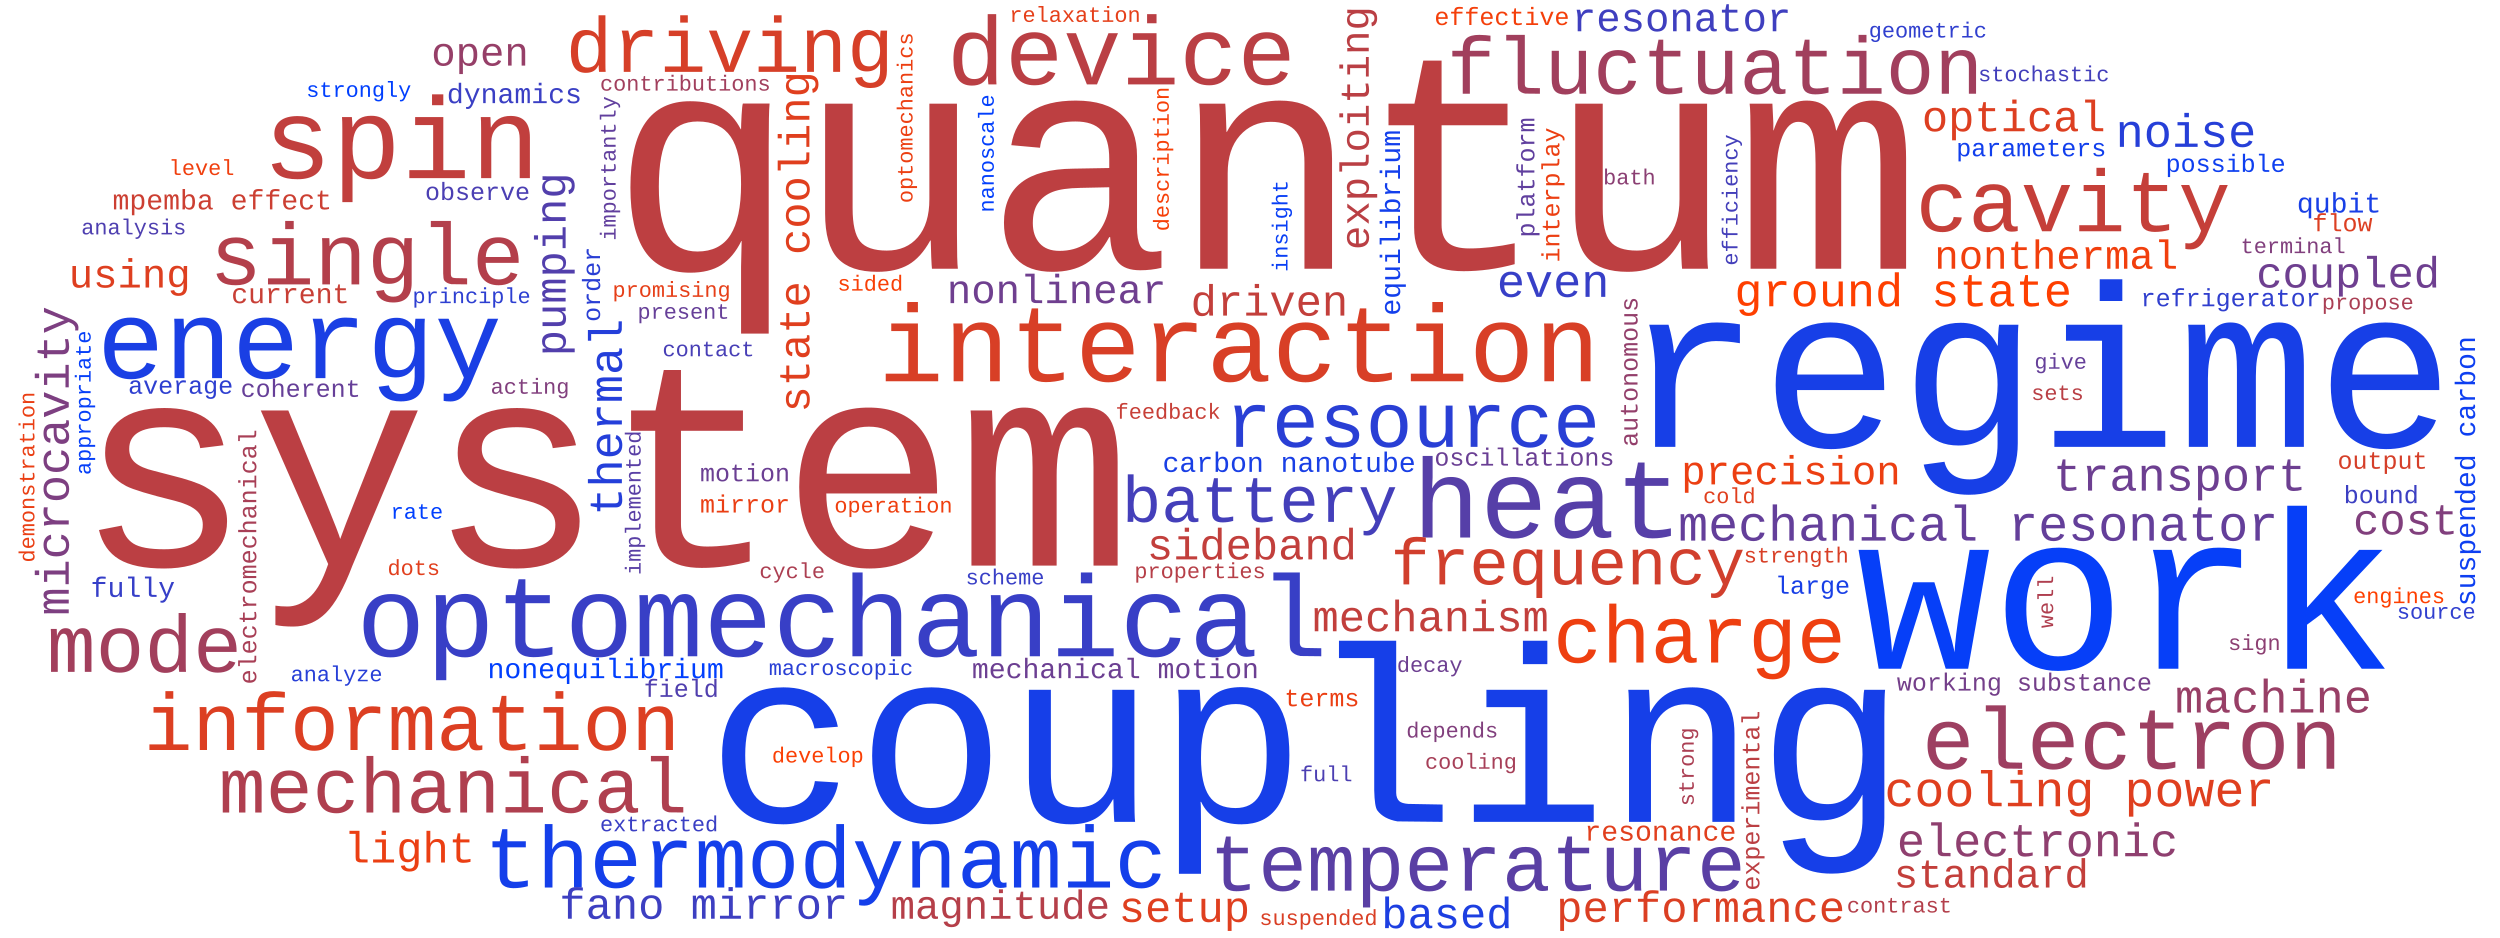
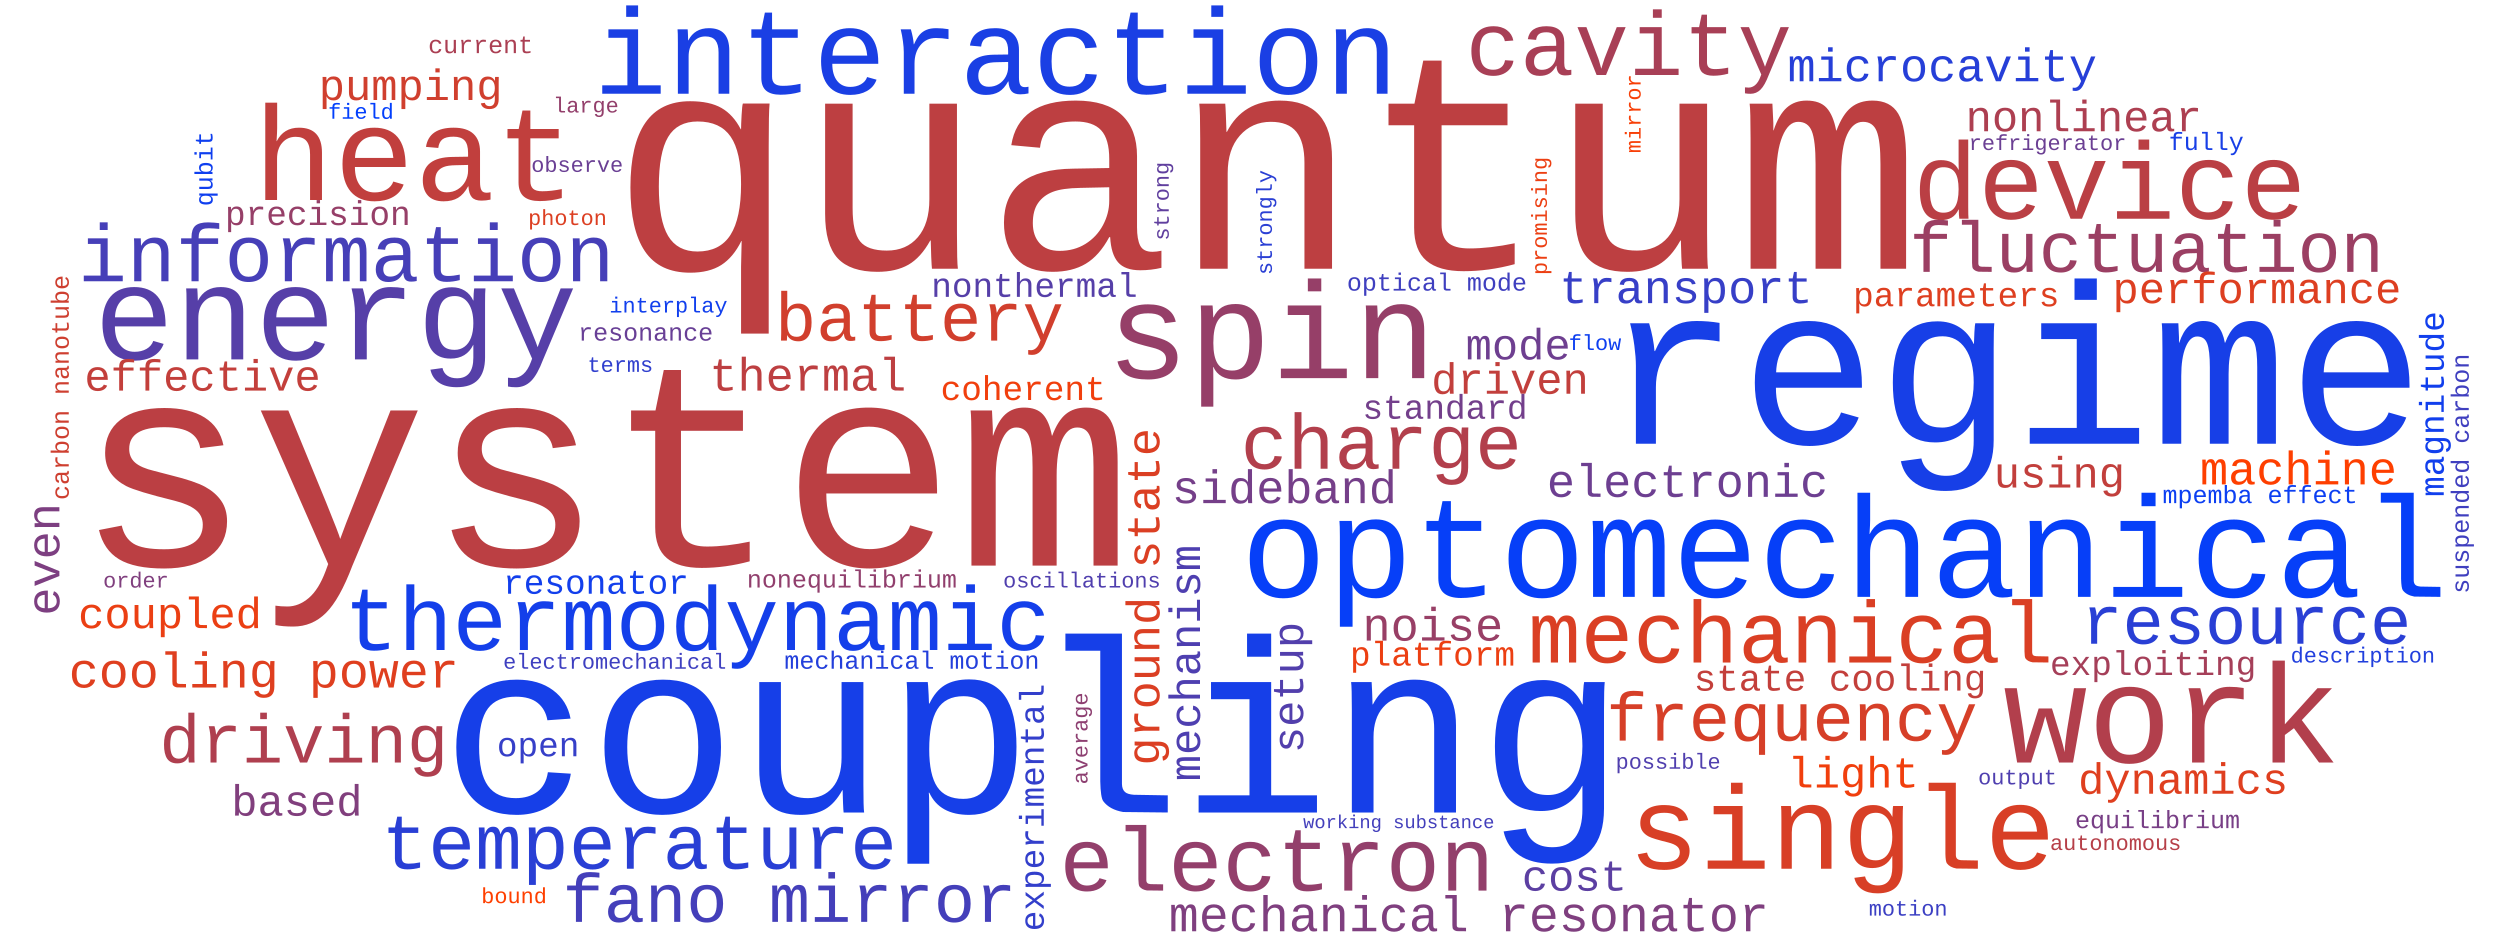
<svg xmlns="http://www.w3.org/2000/svg" width="800" height="300">
  <style>text{font-family:'Liberation Mono';font-weight:normal;font-style:normal;}</style>
  <rect width="100%" height="100%" style="fill:#ffffff00" />
  <text transform="translate(195,86)" font-size="100" style="fill:#BD3F41FF">quantum</text>
  <text transform="translate(24,181)" font-size="94" style="fill:#BB3F43FF">system</text>
-   <text transform="translate(226,263)" font-size="80" style="fill:#163FE8FF">coupling</text>
-   <text transform="translate(519,143)" font-size="74" style="fill:#173FE7FF">regime</text>
-   <text transform="translate(594,214)" font-size="72" style="fill:#063FF8FF">work</text>
-   <text transform="translate(114,210)" font-size="37" style="fill:#383FC6FF">optomechanical</text>
-   <text transform="translate(84,57)" font-size="37" style="fill:#C13F3DFF">spin</text>
-   <text transform="translate(452,172)" font-size="36" style="fill:#563FA8FF">heat</text>
-   <text transform="translate(31,121)" font-size="36" style="fill:#1A3FE4FF">energy</text>
-   <text transform="translate(281,122)" font-size="35" style="fill:#D83F26FF">interaction</text>
-   <text transform="translate(303,27)" font-size="31" style="fill:#BA3F44FF">device</text>
-   <text transform="translate(155,284)" font-size="28" style="fill:#143FEAFF">thermodynamic</text>
-   <text transform="translate(615,246)" font-size="28" style="fill:#9D3F61FF">electron</text>
-   <text transform="translate(67,91)" font-size="28" style="fill:#B33F4BFF">single</text>
-   <text transform="translate(613,74)" font-size="28" style="fill:#C53F39FF">cavity</text>
-   <text transform="translate(46,240)" font-size="26" style="fill:#DC3F22FF">information</text>
-   <text transform="translate(15,215)" font-size="26" style="fill:#A23F5CFF">mode</text>
-   <text transform="translate(387,285)" font-size="26" style="fill:#5A3FA4FF">temperature</text>
-   <text transform="translate(497,212)" font-size="26" style="fill:#EE3F10FF">charge</text>
-   <text transform="translate(463,30)" font-size="26" style="fill:#A13F5DFF">fluctuation</text>
-   <text transform="translate(392,143)" font-size="25" style="fill:#293FD5FF">resource</text>
-   <text transform="translate(70,260)" font-size="25" style="fill:#AF3F4FFF">mechanical</text>
-   <text transform="translate(181,23)" font-size="25" style="fill:#D63F28FF">driving</text>
-   <text transform="translate(445,187)" font-size="21" style="fill:#D13F2DFF">frequency</text>
-   <text transform="translate(359,167)" font-size="21" style="fill:#443FBAFF">battery</text>
-   <text transform="translate(603,258)" font-size="16" style="fill:#DF3F1FFF">cooling power</text>
-   <text transform="translate(537,173)" font-size="16" style="fill:#643F9AFF">mechanical resonator</text>
-   <text transform="translate(199,165) rotate(-90)" font-size="15" style="fill:#243FDAFF">thermal</text>
-   <text transform="translate(607,274)" font-size="15" style="fill:#8F3F6FFF">electronic</text>
-   <text transform="translate(657,157)" font-size="15" style="fill:#6D3F91FF">transport</text>
-   <text transform="translate(479,95)" font-size="15" style="fill:#373FC7FF">even</text>
-   <text transform="translate(22,197) rotate(-90)" font-size="15" style="fill:#7D3F81FF">microcavity</text>
-   <text transform="translate(677,47)" font-size="15" style="fill:#263FD8FF">noise</text>
-   <text transform="translate(696,228)" font-size="15" style="fill:#983F66FF">machine</text>
-   <text transform="translate(555,98)" font-size="15" style="fill:#FE3F00FF">ground state</text>
-   <text transform="translate(498,295)" font-size="14" style="fill:#DB3F23FF">performance</text>
-   <text transform="translate(442,297)" font-size="14" style="fill:#1D3FE1FF">based</text>
-   <text transform="translate(381,101)" font-size="14" style="fill:#C33F3BFF">driven</text>
-   <text transform="translate(722,92)" font-size="14" style="fill:#6E3F90FF">coupled</text>
-   <text transform="translate(358,295)" font-size="14" style="fill:#DF3F1FFF">setup</text>
-   <text transform="translate(367,179)" font-size="14" style="fill:#C23F3CFF">sideband</text>
-   <text transform="translate(615,42)" font-size="14" style="fill:#DD3F21FF">optical</text>
-   <text transform="translate(753,171)" font-size="14" style="fill:#813F7DFF">cost</text>
-   <text transform="translate(420,202)" font-size="14" style="fill:#C23F3CFF">mechanism</text>
-   <text transform="translate(110,276)" font-size="14" style="fill:#EB3F13FF">light</text>
-   <text transform="translate(181,114) rotate(-90)" font-size="14" style="fill:#523FACFF">pumping</text>
-   <text transform="translate(259,132) rotate(-90)" font-size="14" style="fill:#E03F1EFF">state cooling</text>
-   <text transform="translate(179,294)" font-size="14" style="fill:#3D3FC1FF">fano mirror</text>
-   <text transform="translate(438,80) rotate(-90)" font-size="13" style="fill:#BA3F44FF">exploiting</text>
-   <text transform="translate(606,284)" font-size="13" style="fill:#C33F3BFF">standard</text>
-   <text transform="translate(619,86)" font-size="13" style="fill:#F13F0DFF">nonthermal</text>
-   <text transform="translate(22,92)" font-size="13" style="fill:#DE3F20FF">using</text>
-   <text transform="translate(538,155)" font-size="13" style="fill:#EC3F12FF">precision</text>
-   <text transform="translate(285,294)" font-size="13" style="fill:#B53F49FF">magnitude</text>
-   <text transform="translate(303,97)" font-size="13" style="fill:#6F3F8FFF">nonlinear</text>
-   <text transform="translate(503,10)" font-size="13" style="fill:#3F3FBFFF">resonator</text>
-   <text transform="translate(138,21)" font-size="13" style="fill:#963F68FF">open</text>
-   <text transform="translate(156,217)" font-size="9" style="fill:#013FFDFF">nonequilibrium</text>
-   <text transform="translate(143,33)" font-size="9" style="fill:#3A3FC4FF">dynamics</text>
-   <text transform="translate(448,101) rotate(-90)" font-size="9" style="fill:#123FECFF">equilibrium</text>
-   <text transform="translate(29,191)" font-size="9" style="fill:#363FC8FF">fully</text>
-   <text transform="translate(507,269)" font-size="9" style="fill:#E13F1DFF">resonance</text>
-   <text transform="translate(74,97)" font-size="9" style="fill:#C83F36FF">current</text>
-   <text transform="translate(735,68)" font-size="9" style="fill:#183FE6FF">qubit</text>
-   <text transform="translate(311,217)" font-size="9" style="fill:#6C3F92FF">mechanical motion</text>
-   <text transform="translate(792,194) rotate(-90)" font-size="9" style="fill:#0D3FF1FF">suspended carbon</text>
-   <text transform="translate(372,151)" font-size="9" style="fill:#193FE5FF">carbon nanotube</text>
-   <text transform="translate(36,67)" font-size="9" style="fill:#CC3F32FF">mpemba effect</text>
-   <text transform="translate(685,98)" font-size="8" style="fill:#303FCEFF">refrigerator</text>
-   <text transform="translate(41,126)" font-size="8" style="fill:#2E3FD0FF">average</text>
-   <text transform="translate(411,226)" font-size="8" style="fill:#EB3F13FF">terms</text>
-   <text transform="translate(568,190)" font-size="8" style="fill:#183FE6FF">large</text>
-   <text transform="translate(748,150)" font-size="8" style="fill:#D53F29FF">output</text>
-   <text transform="translate(192,103) rotate(-90)" font-size="8" style="fill:#2A3FD4FF">order</text>
-   <text transform="translate(740,74)" font-size="8" style="fill:#DC3F22FF">flow</text>
-   <text transform="translate(491,76) rotate(-90)" font-size="8" style="fill:#603F9EFF">platform</text>
-   <text transform="translate(499,84) rotate(-90)" font-size="8" style="fill:#EC3F12FF">interplay</text>
-   <text transform="translate(224,154)" font-size="8" style="fill:#6B3F93FF">motion</text>
-   <text transform="translate(82,219) rotate(-90)" font-size="8" style="fill:#A83F56FF">electromechanical</text>
-   <text transform="translate(136,64)" font-size="8" style="fill:#4B3FB3FF">observe</text>
-   <text transform="translate(563,285) rotate(-90)" font-size="8" style="fill:#BB3F43FF">experimental</text>
-   <text transform="translate(693,55)" font-size="8" style="fill:#0E3FF0FF">possible</text>
-   <text transform="translate(224,164)" font-size="8" style="fill:#EA3F14FF">mirror</text>
-   <text transform="translate(459,8)" font-size="8" style="fill:#F43F0AFF">effective</text>
-   <text transform="translate(626,50)" font-size="8" style="fill:#113FEDFF">parameters</text>
-   <text transform="translate(77,127)" font-size="8" style="fill:#663F98FF">coherent</text>
-   <text transform="translate(524,143) rotate(-90)" font-size="8" style="fill:#933F6BFF">autonomous</text>
-   <text transform="translate(459,149)" font-size="8" style="fill:#6A3F94FF">oscillations</text>
-   <text transform="translate(206,223)" font-size="8" style="fill:#503FAEFF">field</text>
-   <text transform="translate(750,161)" font-size="8" style="fill:#3C3FC2FF">bound</text>
-   <text transform="translate(607,221)" font-size="8" style="fill:#743F8AFF">working substance</text>
-   <text transform="translate(318,68) rotate(-90)" font-size="7" style="fill:#023FFCFF">nanoscale</text>
-   <text transform="translate(753,193)" font-size="7" style="fill:#FE3F00FF">engines</text>
-   <text transform="translate(717,81)" font-size="7" style="fill:#813F7DFF">terminal</text>
-   <text transform="translate(545,161)" font-size="7" style="fill:#E03F1EFF">cold</text>
-   <text transform="translate(212,114)" font-size="7" style="fill:#483FB6FF">contact</text>
-   <text transform="translate(591,292)" font-size="7" style="fill:#B33F4BFF">contrast</text>
-   <text transform="translate(456,246)" font-size="7" style="fill:#A63F58FF">cooling</text>
-   <text transform="translate(416,250)" font-size="7" style="fill:#4C3FB2FF">full</text>
-   <text transform="translate(633,26)" font-size="7" style="fill:#433FBBFF">stochastic</text>
-   <text transform="translate(93,218)" font-size="7" style="fill:#273FD7FF">analyze</text>
-   <text transform="translate(363,185)" font-size="7" style="fill:#B63F48FF">properties</text>
-   <text transform="translate(403,296)" font-size="7" style="fill:#D93F25FF">suspended</text>
-   <text transform="translate(196,95)" font-size="7" style="fill:#E63F18FF">promising</text>
-   <text transform="translate(192,29)" font-size="7" style="fill:#A13F5DFF">contributions</text>
-   <text transform="translate(98,31)" font-size="7" style="fill:#003FFEFF">strongly</text>
-   <text transform="translate(246,216)" font-size="7" style="fill:#293FD5FF">macroscopic</text>
-   <text transform="translate(447,215)" font-size="7" style="fill:#6D3F91FF">decay</text>
-   <text transform="translate(54,56)" font-size="7" style="fill:#F03F0EFF">level</text>
-   <text transform="translate(513,59)" font-size="7" style="fill:#8B3F73FF">bath</text>
-   <text transform="translate(713,208)" font-size="7" style="fill:#8C3F72FF">sign</text>
-   <text transform="translate(26,75)" font-size="7" style="fill:#4E3FB0FF">analysis</text>
-   <text transform="translate(323,7)" font-size="7" style="fill:#E53F19FF">relaxation</text>
-   <text transform="translate(743,99)" font-size="7" style="fill:#AA3F54FF">propose</text>
-   <text transform="translate(124,184)" font-size="7" style="fill:#E13F1DFF">dots</text>
-   <text transform="translate(292,65) rotate(-90)" font-size="7" style="fill:#EC3F12FF">optomechanics</text>
-   <text transform="translate(268,93)" font-size="7" style="fill:#F83F06FF">sided</text>
-   <text transform="translate(29,152) rotate(-90)" font-size="7" style="fill:#063FF8FF">appropriate</text>
-   <text transform="translate(357,134)" font-size="7" style="fill:#C73F37FF">feedback</text>
-   <text transform="translate(556,85) rotate(-90)" font-size="7" style="fill:#443FBAFF">efficiency</text>
-   <text transform="translate(197,77) rotate(-90)" font-size="7" style="fill:#613F9DFF">importantly</text>
-   <text transform="translate(309,187)" font-size="7" style="fill:#383FC6FF">scheme</text>
-   <text transform="translate(205,184) rotate(-90)" font-size="7" style="fill:#593FA5FF">implemented</text>
-   <text transform="translate(192,266)" font-size="7" style="fill:#3A3FC4FF">extracted</text>
-   <text transform="translate(651,118)" font-size="7" style="fill:#653F99FF">give</text>
-   <text transform="translate(374,74) rotate(-90)" font-size="7" style="fill:#F63F08FF">description</text>
-   <text transform="translate(450,236)" font-size="7" style="fill:#813F7DFF">depends</text>
-   <text transform="translate(267,164)" font-size="7" style="fill:#EF3F0FFF">operation</text>
-   <text transform="translate(132,97)" font-size="7" style="fill:#2D3FD1FF">principle</text>
-   <text transform="translate(412,87) rotate(-90)" font-size="7" style="fill:#093FF5FF">insight</text>
-   <text transform="translate(650,128)" font-size="7" style="fill:#B93F45FF">sets</text>
-   <text transform="translate(247,244)" font-size="7" style="fill:#FA3F04FF">develop</text>
-   <text transform="translate(767,198)" font-size="7" style="fill:#303FCEFF">source</text>
-   <text transform="translate(125,166)" font-size="7" style="fill:#003FFEFF">rate</text>
-   <text transform="translate(657,201) rotate(-90)" font-size="7" style="fill:#AF3F4FFF">well</text>
-   <text transform="translate(542,258) rotate(-90)" font-size="7" style="fill:#AB3F53FF">strong</text>
-   <text transform="translate(11,180) rotate(-90)" font-size="7" style="fill:#EA3F14FF">demonstration</text>
-   <text transform="translate(558,180)" font-size="7" style="fill:#D83F26FF">strength</text>
-   <text transform="translate(157,126)" font-size="7" style="fill:#813F7DFF">acting</text>
-   <text transform="translate(204,102)" font-size="7" style="fill:#663F98FF">present</text>
-   <text transform="translate(598,12)" font-size="7" style="fill:#303FCEFF">geometric</text>
-   <text transform="translate(243,185)" font-size="7" style="fill:#AC3F52FF">cycle</text>
+   <text transform="translate(141,260)" font-size="79" style="fill:#163FE8FF">coupling</text>
+   <text transform="translate(513,142)" font-size="73" style="fill:#173FE7FF">regime</text>
+   <text transform="translate(397,191)" font-size="46" style="fill:#063FF8FF">optomechanical</text>
+   <text transform="translate(641,244)" font-size="45" style="fill:#B23F4CFF">work</text>
+   <text transform="translate(354,121)" font-size="44" style="fill:#963F68FF">spin</text>
+   <text transform="translate(81,64)" font-size="43" style="fill:#C13F3DFF">heat</text>
+   <text transform="translate(30,115)" font-size="43" style="fill:#563FA8FF">energy</text>
+   <text transform="translate(190,30)" font-size="39" style="fill:#1A3FE4FF">interaction</text>
+   <text transform="translate(521,278)" font-size="38" style="fill:#D83F26FF">single</text>
+   <text transform="translate(612,70)" font-size="35" style="fill:#BA3F44FF">device</text>
+   <text transform="translate(110,208)" font-size="29" style="fill:#143FEAFF">thermodynamic</text>
+   <text transform="translate(339,285)" font-size="29" style="fill:#933F6BFF">electron</text>
+   <text transform="translate(469,24)" font-size="29" style="fill:#A83F56FF">cavity</text>
+   <text transform="translate(489,212)" font-size="28" style="fill:#DA3F24FF">mechanical</text>
+   <text transform="translate(25,90)" font-size="26" style="fill:#463FB8FF">information</text>
+   <text transform="translate(122,278)" font-size="25" style="fill:#293FD5FF">temperature</text>
+   <text transform="translate(397,150)" font-size="25" style="fill:#B23F4CFF">charge</text>
+   <text transform="translate(611,87)" font-size="23" style="fill:#9B3F63FF">fluctuation</text>
+   <text transform="translate(666,206)" font-size="22" style="fill:#293FD5FF">resource</text>
+   <text transform="translate(51,244)" font-size="22" style="fill:#AF3F4FFF">driving</text>
+   <text transform="translate(514,237)" font-size="22" style="fill:#D63F28FF">frequency</text>
+   <text transform="translate(248,109)" font-size="22" style="fill:#D13F2DFF">battery</text>
+   <text transform="translate(180,295)" font-size="22" style="fill:#443FBAFF">fano mirror</text>
+   <text transform="translate(22,220)" font-size="16" style="fill:#DF3F1FFF">cooling power</text>
+   <text transform="translate(374,298)" font-size="16" style="fill:#7F3F7FFF">mechanical resonator</text>
+   <text transform="translate(375,161)" font-size="15" style="fill:#753F89FF">sideband</text>
+   <text transform="translate(227,125)" font-size="15" style="fill:#BD3F41FF">thermal</text>
+   <text transform="translate(495,159)" font-size="15" style="fill:#6D3F91FF">electronic</text>
+   <text transform="translate(499,97)" font-size="15" style="fill:#373FC7FF">transport</text>
+   <text transform="translate(19,197) rotate(-90)" font-size="15" style="fill:#7D3F81FF">even</text>
+   <text transform="translate(572,26)" font-size="15" style="fill:#263FD8FF">microcavity</text>
+   <text transform="translate(436,205)" font-size="15" style="fill:#983F66FF">noise</text>
+   <text transform="translate(704,155)" font-size="15" style="fill:#FE3F00FF">machine</text>
+   <text transform="translate(371,245) rotate(-90)" font-size="15" style="fill:#DB3F23FF">ground state</text>
+   <text transform="translate(629,42)" font-size="14" style="fill:#AD3F51FF">nonlinear</text>
+   <text transform="translate(27,125)" font-size="14" style="fill:#C33F3BFF">effective</text>
+   <text transform="translate(469,115)" font-size="14" style="fill:#6E3F90FF">mode</text>
+   <text transform="translate(665,254)" font-size="14" style="fill:#DF3F1FFF">dynamics</text>
+   <text transform="translate(638,156)" font-size="14" style="fill:#C23F3CFF">using</text>
+   <text transform="translate(676,97)" font-size="14" style="fill:#DD3F21FF">performance</text>
+   <text transform="translate(74,261)" font-size="14" style="fill:#813F7DFF">based</text>
+   <text transform="translate(458,126)" font-size="14" style="fill:#C23F3CFF">driven</text>
+   <text transform="translate(25,201)" font-size="14" style="fill:#EB3F13FF">coupled</text>
+   <text transform="translate(417,241) rotate(-90)" font-size="14" style="fill:#523FACFF">setup</text>
+   <text transform="translate(487,285)" font-size="14" style="fill:#5C3FA2FF">cost</text>
+   <text transform="translate(384,250) rotate(-90)" font-size="14" style="fill:#4E3FB0FF">mechanism</text>
+   <text transform="translate(572,252)" font-size="14" style="fill:#F13F0DFF">light</text>
+   <text transform="translate(102,32)" font-size="14" style="fill:#D03F2EFF">pumping</text>
+   <text transform="translate(542,221)" font-size="12" style="fill:#C33F3BFF">state cooling</text>
+   <text transform="translate(301,128)" font-size="11" style="fill:#F13F0DFF">coherent</text>
+   <text transform="translate(593,98)" font-size="11" style="fill:#DE3F20FF">parameters</text>
+   <text transform="translate(432,213)" font-size="11" style="fill:#EC3F12FF">platform</text>
+   <text transform="translate(334,298) rotate(-90)" font-size="11" style="fill:#333FCBFF">experimental</text>
+   <text transform="translate(656,216)" font-size="11" style="fill:#A53F59FF">exploiting</text>
+   <text transform="translate(436,134)" font-size="11" style="fill:#733F8BFF">standard</text>
+   <text transform="translate(298,95)" font-size="11" style="fill:#563FA8FF">nonthermal</text>
+   <text transform="translate(72,72)" font-size="11" style="fill:#963F68FF">precision</text>
+   <text transform="translate(782,159) rotate(-90)" font-size="11" style="fill:#113FEDFF">magnitude</text>
+   <text transform="translate(161,190)" font-size="11" style="fill:#123FECFF">resonator</text>
+   <text transform="translate(159,242)" font-size="11" style="fill:#363FC8FF">open</text>
+   <text transform="translate(239,188)" font-size="8" style="fill:#913F6DFF">nonequilibrium</text>
+   <text transform="translate(664,265)" font-size="8" style="fill:#783F86FF">equilibrium</text>
+   <text transform="translate(694,48)" font-size="8" style="fill:#183FE6FF">fully</text>
+   <text transform="translate(185,109)" font-size="8" style="fill:#683F96FF">resonance</text>
+   <text transform="translate(137,17)" font-size="8" style="fill:#AB3F53FF">current</text>
+   <text transform="translate(68,66) rotate(-90)" font-size="8" style="fill:#0F3FEFFF">qubit</text>
+   <text transform="translate(431,93)" font-size="8" style="fill:#3F3FBFFF">optical mode</text>
+   <text transform="translate(251,214)" font-size="8" style="fill:#233FDBFF">mechanical motion</text>
+   <text transform="translate(790,190) rotate(-90)" font-size="8" style="fill:#3F3FBFFF">suspended carbon</text>
+   <text transform="translate(22,160) rotate(-90)" font-size="8" style="fill:#CE3F30FF">carbon nanotube</text>
+   <text transform="translate(692,161)" font-size="8" style="fill:#0C3FF2FF">mpemba effect</text>
+   <text transform="translate(525,49) rotate(-90)" font-size="7" style="fill:#F73F07FF">mirror</text>
+   <text transform="translate(407,88) rotate(-90)" font-size="7" style="fill:#2A3FD4FF">strongly</text>
+   <text transform="translate(169,72)" font-size="7" style="fill:#DC3F22FF">photon</text>
+   <text transform="translate(374,77) rotate(-90)" font-size="7" style="fill:#603F9EFF">strong</text>
+   <text transform="translate(495,88) rotate(-90)" font-size="7" style="fill:#EC3F12FF">promising</text>
+   <text transform="translate(630,48)" font-size="7" style="fill:#6B3F93FF">refrigerator</text>
+   <text transform="translate(348,251) rotate(-90)" font-size="7" style="fill:#8D3F71FF">average</text>
+   <text transform="translate(188,119)" font-size="7" style="fill:#303FCEFF">terms</text>
+   <text transform="translate(177,36)" font-size="7" style="fill:#933F6BFF">large</text>
+   <text transform="translate(633,251)" font-size="7" style="fill:#4F3FAFFF">output</text>
+   <text transform="translate(33,188)" font-size="7" style="fill:#803F7EFF">order</text>
+   <text transform="translate(502,112)" font-size="7" style="fill:#0E3FF0FF">flow</text>
+   <text transform="translate(195,100)" font-size="7" style="fill:#113FEDFF">interplay</text>
+   <text transform="translate(598,293)" font-size="7" style="fill:#3B3FC3FF">motion</text>
+   <text transform="translate(161,214)" font-size="7" style="fill:#3E3FC0FF">electromechanical</text>
+   <text transform="translate(170,55)" font-size="7" style="fill:#6A3F94FF">observe</text>
+   <text transform="translate(517,246)" font-size="7" style="fill:#503FAEFF">possible</text>
+   <text transform="translate(656,272)" font-size="7" style="fill:#B63F48FF">autonomous</text>
+   <text transform="translate(733,212)" font-size="7" style="fill:#213FDDFF">description</text>
+   <text transform="translate(321,188)" font-size="7" style="fill:#503FAEFF">oscillations</text>
+   <text transform="translate(105,38)" font-size="7" style="fill:#023FFCFF">field</text>
+   <text transform="translate(154,289)" font-size="7" style="fill:#FE3F00FF">bound</text>
+   <text transform="translate(417,265)" font-size="6" style="fill:#433FBBFF">working substance</text>
</svg>
